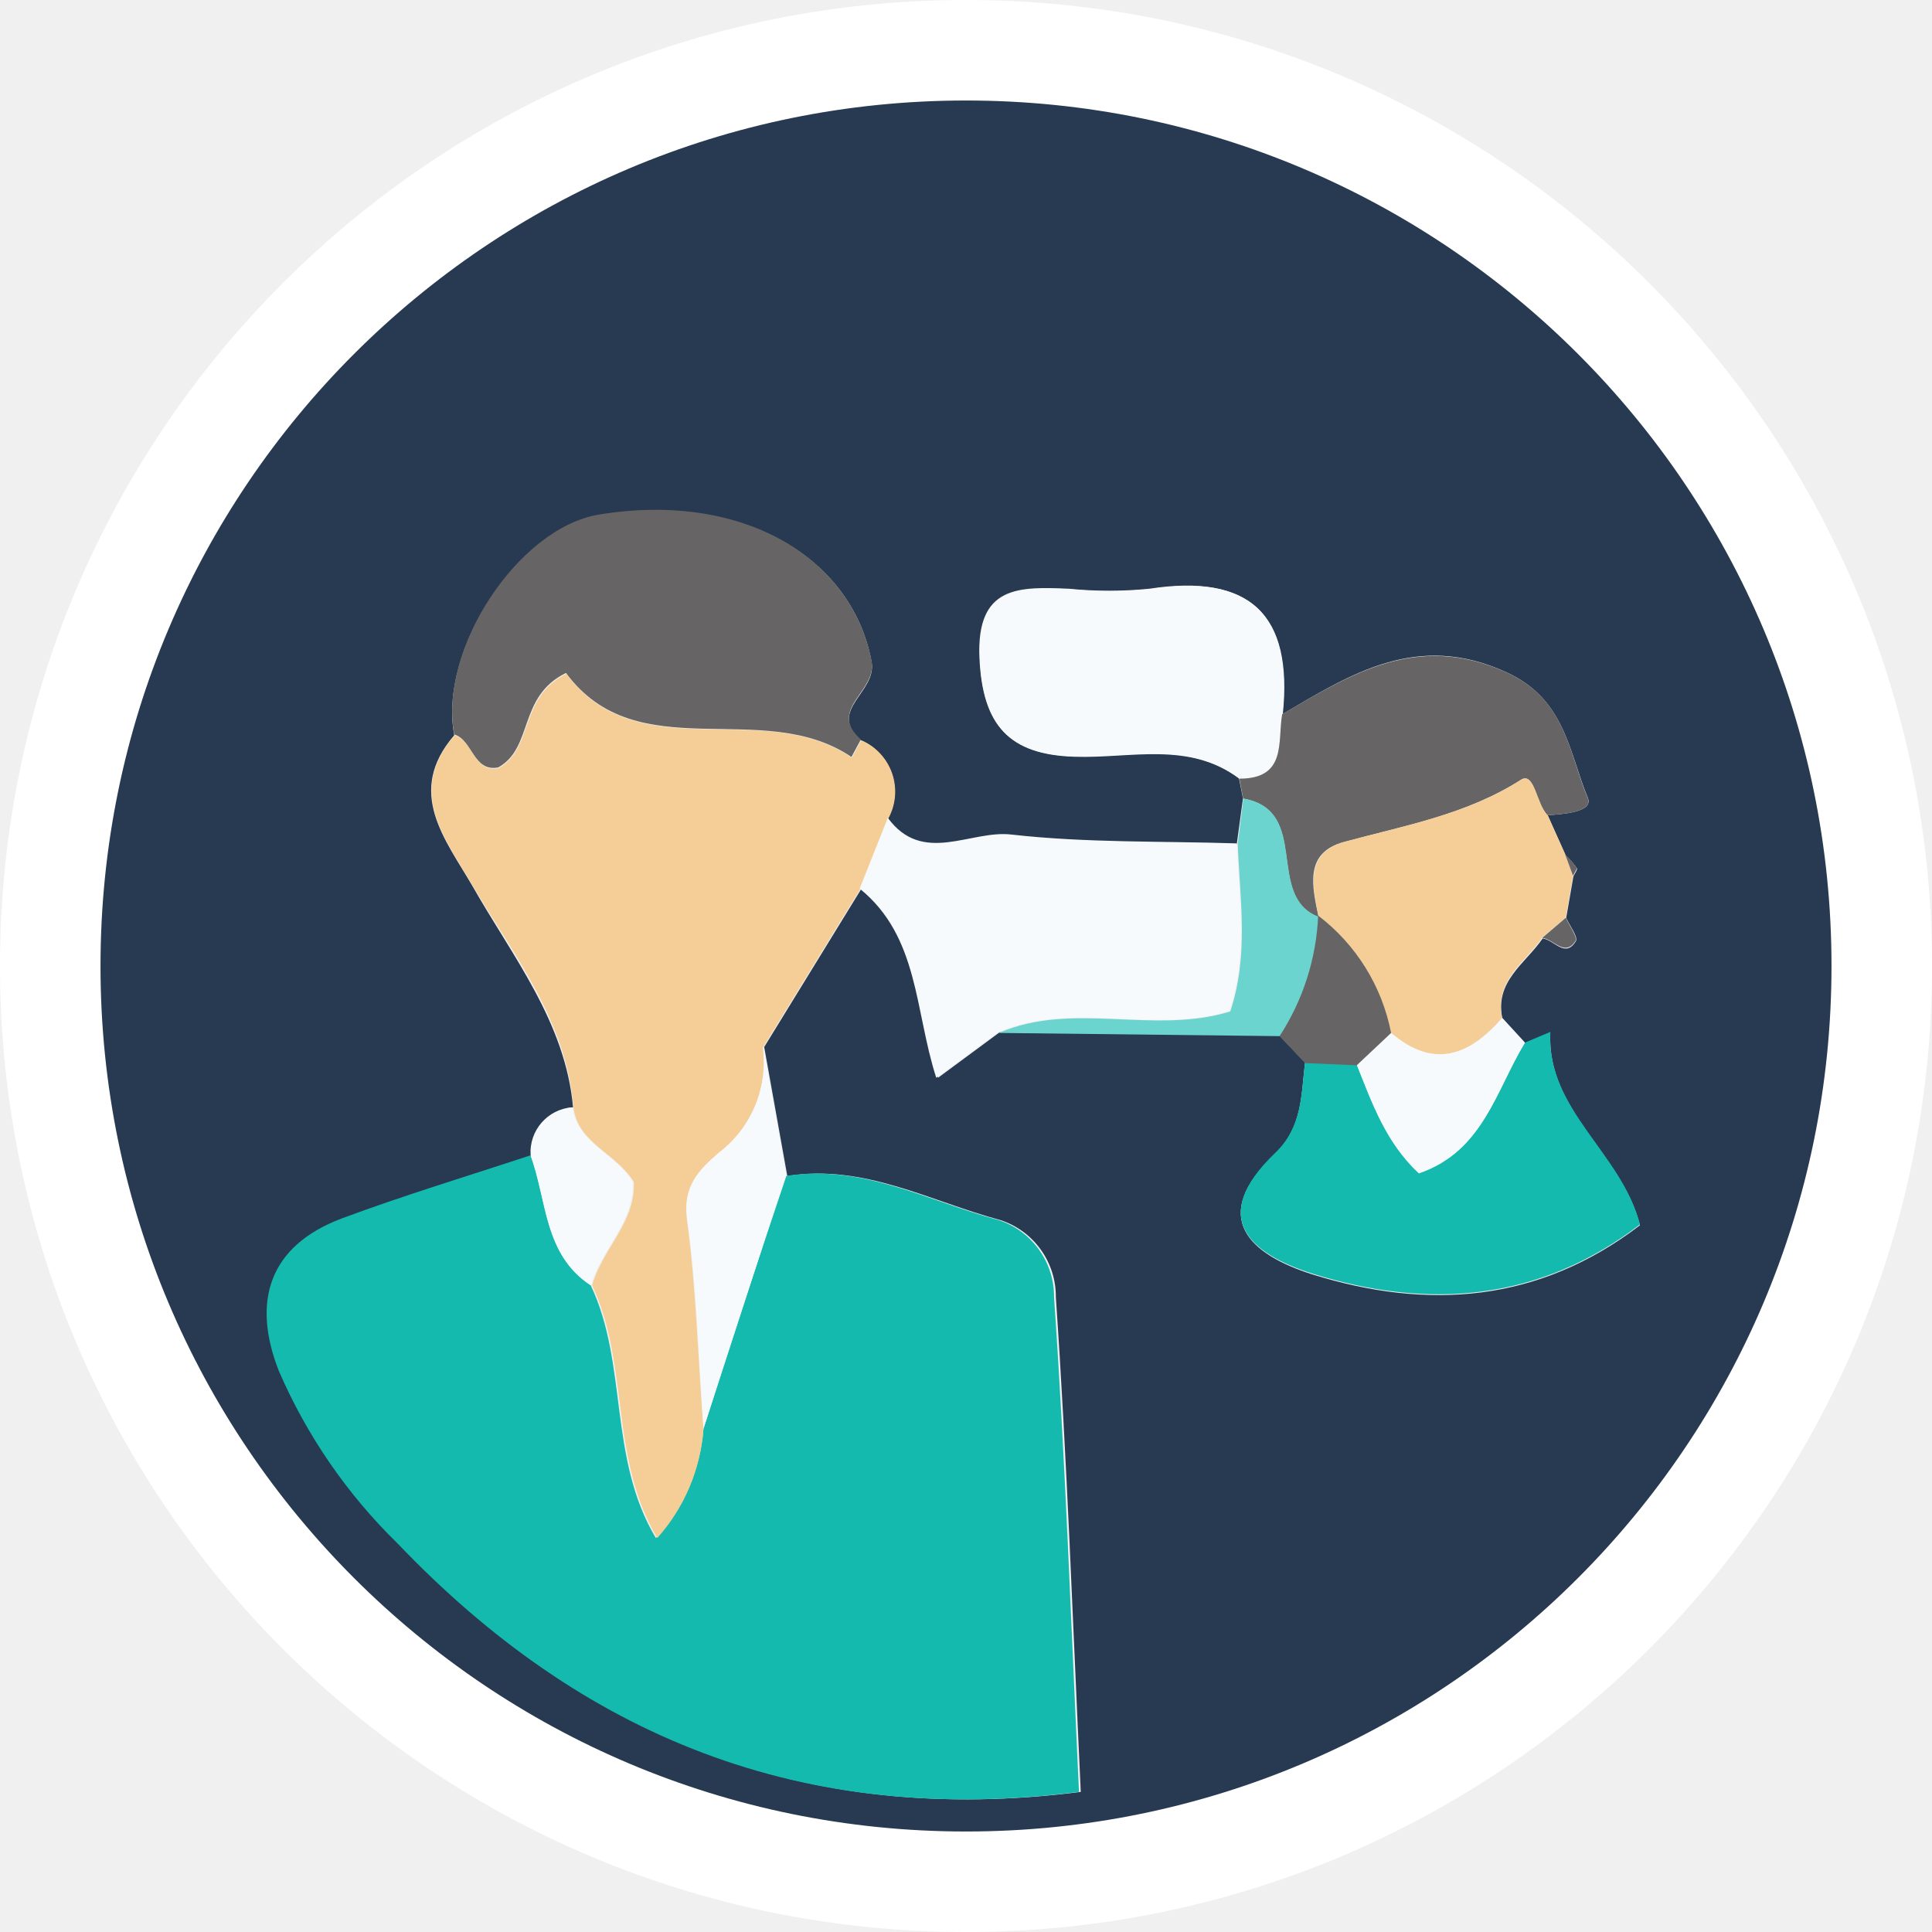
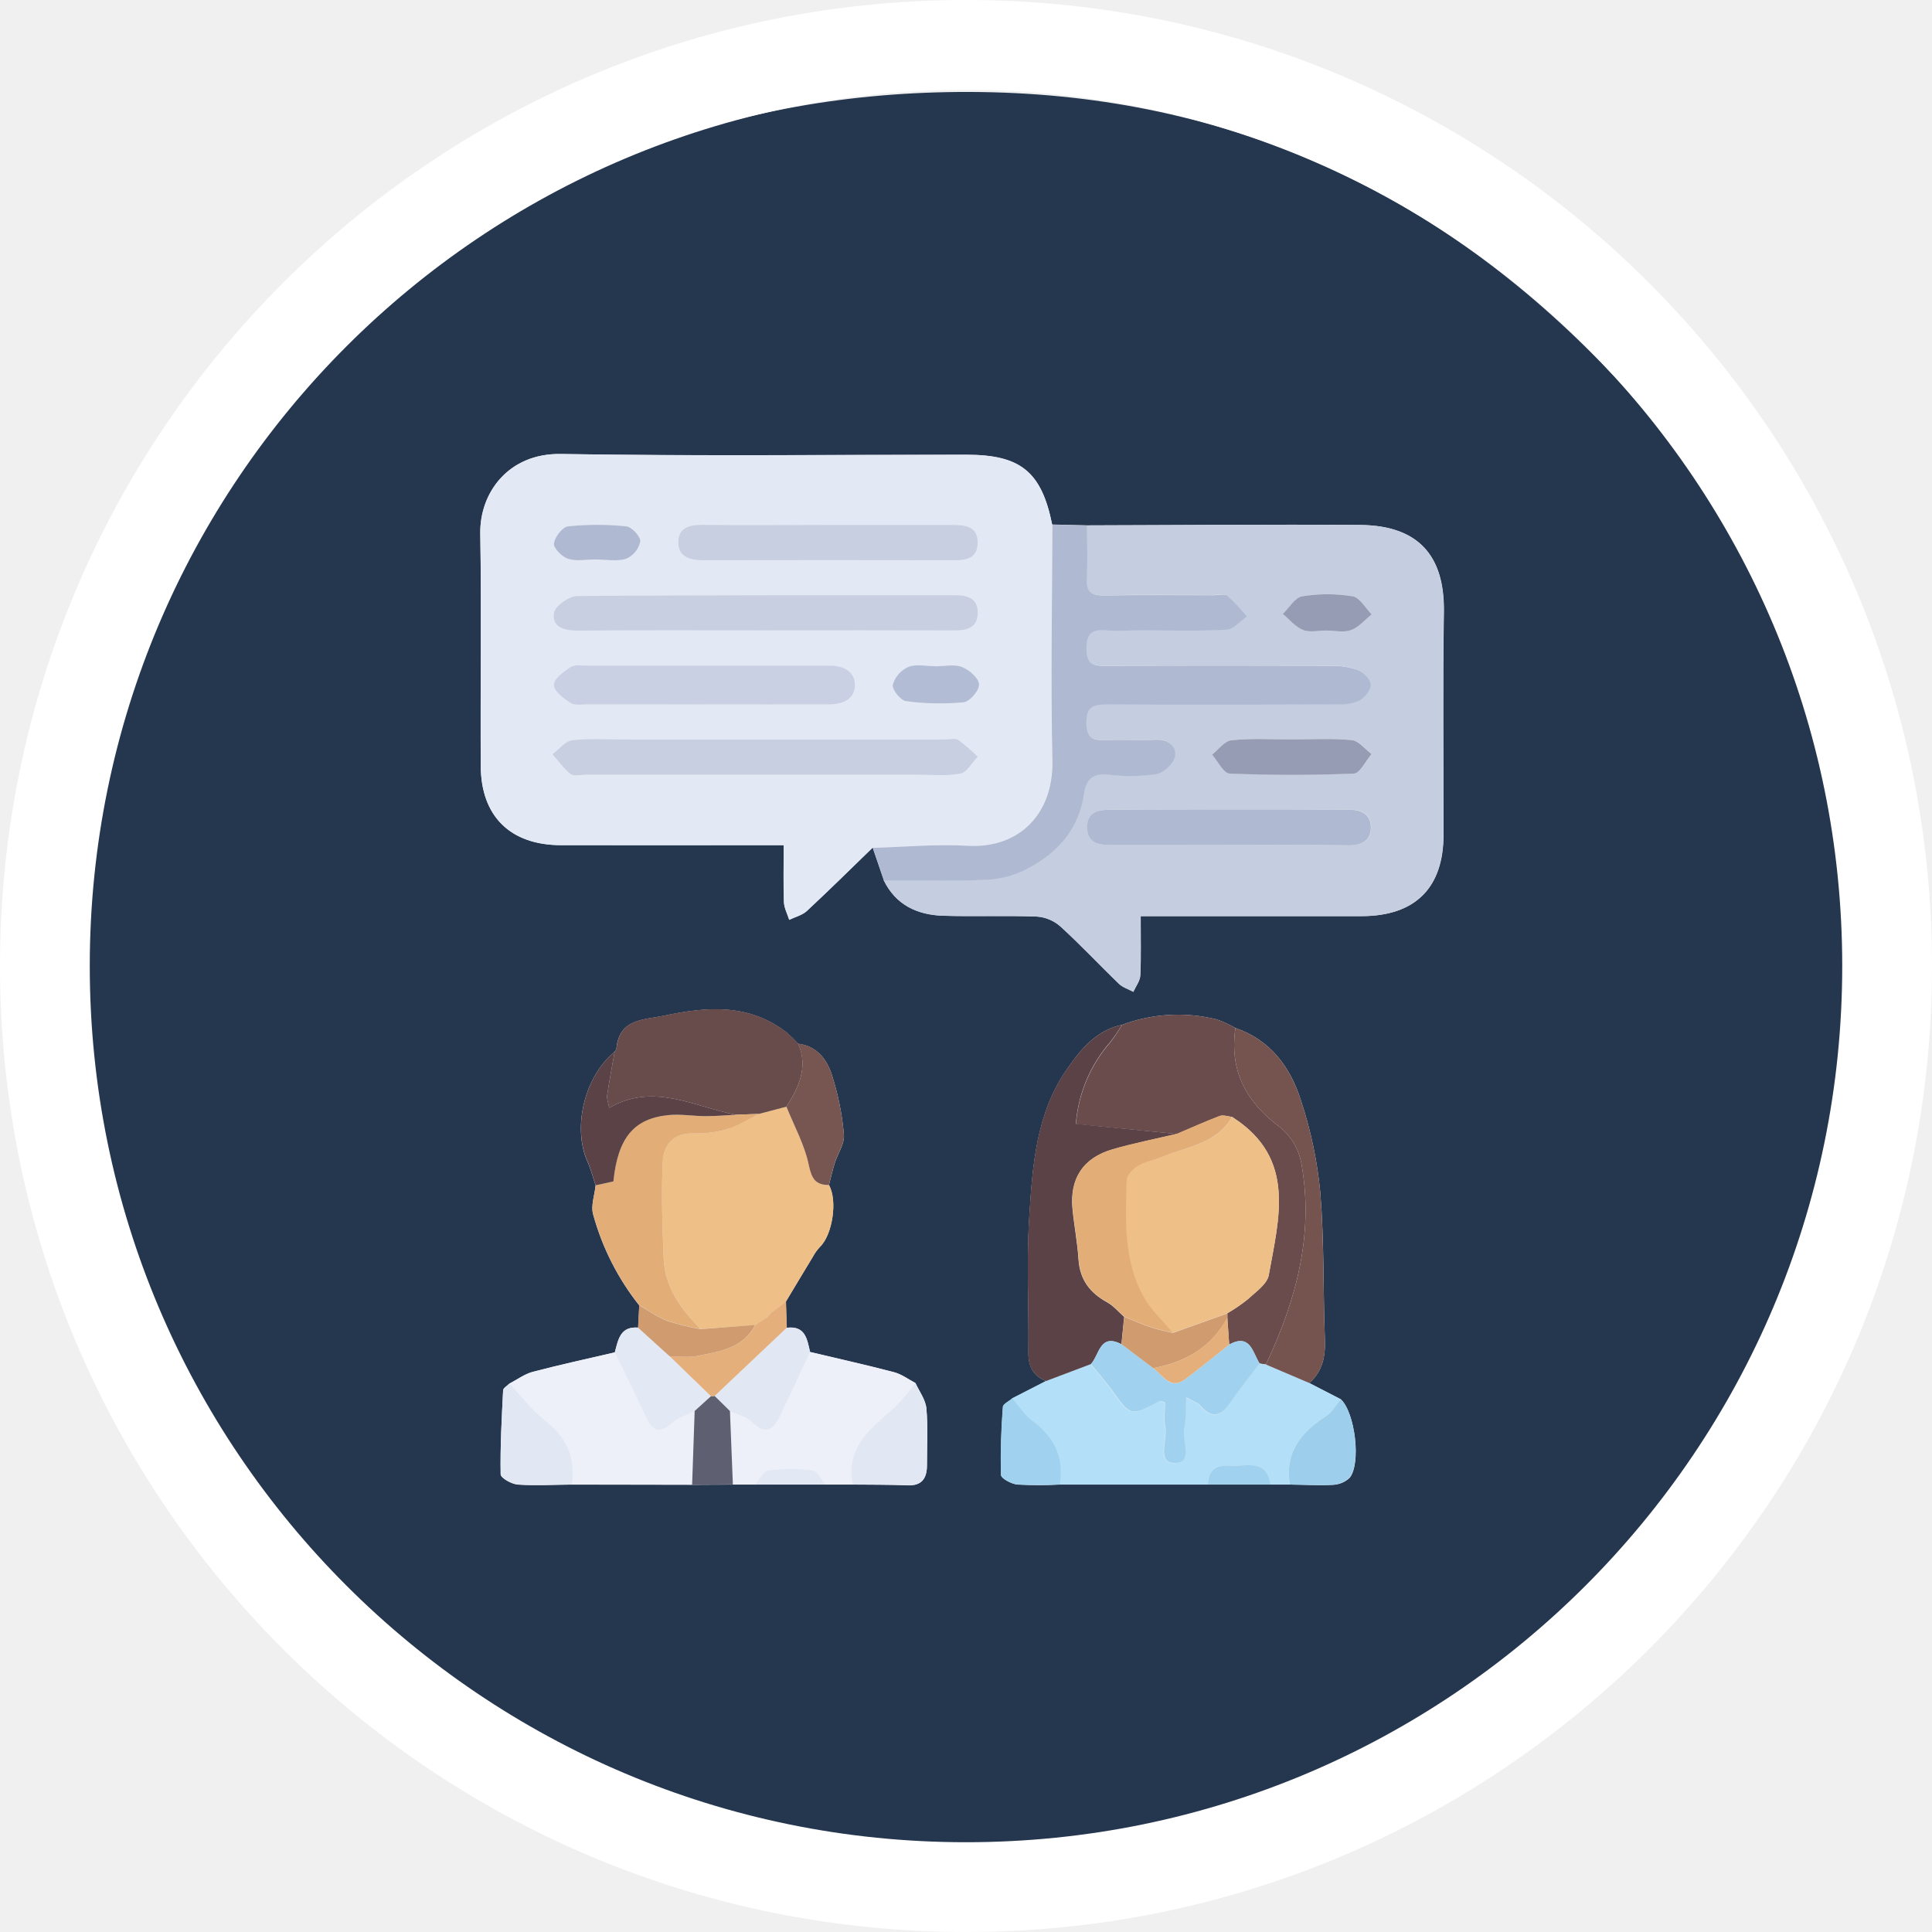
- <svg xmlns="http://www.w3.org/2000/svg" viewBox="0 0 96.12 96.12">
+ <svg xmlns="http://www.w3.org/2000/svg" viewBox="0 0 495 495">
  <defs>
-     <style>.cls-1{fill:#273a52;}.cls-2{fill:#14baae;}.cls-3{fill:#f4ce96;}.cls-4{fill:#666464;}.cls-5{fill:#f7fafc;}.cls-6{fill:#6cd4cf;}.cls-7{fill:none;stroke:#fff;stroke-width:5px;}</style>
+     <style>.cls-1{fill:#25364f;}.cls-2{fill:#e2e8f4;}.cls-3{fill:#c5cde0;}.cls-4{fill:#afb9d2;}.cls-5{fill:#eebf86;}.cls-6{fill:#694c4b;}.cls-7{fill:#b3dff8;}.cls-8{fill:#5a4246;}.cls-9{fill:#684b4b;}.cls-10{fill:#edf0f8;}.cls-11{fill:#e3ad77;}.cls-12{fill:#755450;}.cls-13{fill:#e1e7f3;}.cls-14{fill:#775550;}.cls-15{fill:#9dceeb;}.cls-16{fill:#a0d1ee;}.cls-17{fill:#e4af7a;}.cls-18{fill:#5e6071;}.cls-19{fill:#d09b6f;}.cls-20{fill:#c7cfe1;}.cls-21{fill:#c9d0e3;}.cls-22{fill:#b2bcd4;}.cls-23{fill:#969cb3;}.cls-24{fill:none;stroke:#fff;stroke-width:23px;}</style>
  </defs>
  <g id="Layer_2" data-name="Layer 2">
    <g id="Layer_1-2" data-name="Layer 1">
-       <path class="cls-1" d="M2.61,47.85C1.42,21.24,26.43,2.22,48.18,2.5c25,.33,45.44,20.68,45.44,45.66s-22,45.25-45.55,45.69C25.46,94.27.65,72.27,2.61,47.85Zm61.05,3.67,1.27,1.34c-.2,1.61-.12,3.24-1.5,4.55-3.32,3.16-1.28,5,1.88,6,5.71,1.77,11.22,1.42,16.28-2.45-.91-3.56-4.65-5.68-4.46-9.58l-1.26.53-1.12-1.22c-.41-1.86,1.14-2.75,2-4,.57.07,1.12,1,1.65.14.13-.2-.3-.77-.48-1.16l.36-2.07c.06-.14.22-.34.17-.41a4.93,4.93,0,0,0-.56-.65L77,40.56c.8-.06,2.28-.16,2-.86-.95-2.28-1.12-4.94-4.09-6.27-4.41-2-7.66.08-11.11,2.1.52-5-1.66-7-6.62-6.24a20.25,20.25,0,0,1-4,0c-2.47-.1-4.62-.19-4.45,3.46.15,3.3,1.44,4.79,4.74,4.88,2.75.07,5.66-.79,8.17,1.09l.2,1L61.53,42c-3.74-.12-7.5,0-11.21-.44-2-.24-4.41,1.54-6.15-.83a2.78,2.78,0,0,0-1.34-3.9c-1.71-1.51.83-2.38.53-3.92-1-5.3-6.59-8.42-13.56-7.27-4,.66-8,6.71-7.2,10.94-2.44,2.83-.44,5.18.91,7.51,2,3.52,4.62,6.77,5,11a2.24,2.24,0,0,0-2,2.39c-3.14,1-6.3,2-9.39,3.14-3.68,1.36-4.5,4.16-3.16,7.58a26.92,26.92,0,0,0,5.91,8.59c9.14,9.57,20.14,14.12,33.9,12.36-.4-8.46-.68-16.54-1.24-24.61a4,4,0,0,0-2.76-3.84c-3.49-.93-6.78-2.81-10.6-2.19q-.57-3.21-1.15-6.42l4.84-7.88c3,2.39,2.73,6.08,3.81,9.41l3.06-2.26Z" />
-       <path class="cls-2" d="M39.08,58.51c3.82-.62,7.11,1.26,10.6,2.19a4,4,0,0,1,2.76,3.84c.56,8.07.84,16.15,1.24,24.61-13.76,1.76-24.76-2.79-33.9-12.36a26.92,26.92,0,0,1-5.91-8.59C12.53,64.78,13.35,62,17,60.62c3.09-1.15,6.25-2.1,9.39-3.14.83,2.23.65,4.93,3,6.47,1.86,3.91.86,8.59,3.24,12.57A9.1,9.1,0,0,0,35,71.08Z" />
-       <path class="cls-3" d="M35,71.08a9.1,9.1,0,0,1-2.3,5.44c-2.38-4-1.38-8.66-3.24-12.57.49-1.8,2.18-3.15,2.07-5.15-.88-1.44-2.78-1.91-3-3.71-.34-4.27-2.93-7.52-5-11-1.35-2.33-3.35-4.68-.91-7.51.93.28.94,1.88,2.19,1.64,1.76-1,1-3.53,3.37-4.7,3.56,4.82,9.76,1.13,14.2,4.18l.47-.87a2.78,2.78,0,0,1,1.34,3.9c-.47,1.17-.93,2.35-1.4,3.52l-4.84,7.88a5.7,5.7,0,0,1-2.2,5.25c-1,.86-1.81,1.66-1.57,3.34C34.64,64.11,34.72,67.61,35,71.08Z" />
-       <path class="cls-4" d="M42.83,36.79l-.47.87c-4.44-3-10.64.64-14.2-4.18-2.4,1.17-1.61,3.72-3.37,4.7-1.25.24-1.26-1.36-2.19-1.64-.8-4.23,3.18-10.28,7.2-10.94,7-1.15,12.52,2,13.56,7.27C43.66,34.41,41.12,35.28,42.83,36.79Z" />
-       <path class="cls-5" d="M42.77,44.21c.47-1.17.93-2.35,1.4-3.52,1.74,2.37,4.11.59,6.15.83,3.71.42,7.47.32,11.21.44.1,2.73.57,5.48-.37,8.33-3.8,1.18-7.84-.53-11.52,1.07l-3.06,2.26C45.5,50.29,45.73,46.6,42.77,44.21Z" />
-       <path class="cls-2" d="M75.87,51.87l1.26-.53c-.19,3.9,3.55,6,4.46,9.58C76.53,64.79,71,65.14,65.31,63.37c-3.16-1-5.2-2.8-1.88-6,1.38-1.31,1.3-2.94,1.5-4.55l2.56.11c.77,1.91,1.45,3.87,3.1,5.41C73.79,57.29,74.42,54.24,75.87,51.87Z" />
-       <path class="cls-5" d="M61.66,38.74c-2.51-1.88-5.42-1-8.17-1.09-3.3-.09-4.59-1.58-4.74-4.88-.17-3.65,2-3.56,4.45-3.46a20.25,20.25,0,0,0,4,0c5-.78,7.14,1.26,6.62,6.24C63.55,36.9,64,38.77,61.66,38.74Z" />
-       <path class="cls-4" d="M61.66,38.74c2.38,0,1.89-1.84,2.13-3.21,3.45-2,6.7-4.07,11.11-2.1,3,1.33,3.14,4,4.09,6.27.29.7-1.19.8-2,.86-.56-.54-.65-2.2-1.33-1.76-2.73,1.74-5.79,2.27-8.8,3.09-2,.54-1.57,2.23-1.26,3.73-2.69-1-.36-5.29-3.75-5.89Z" />
-       <path class="cls-3" d="M65.61,45.62c-.31-1.5-.69-3.19,1.26-3.73,3-.82,6.07-1.35,8.8-3.09.68-.44.77,1.22,1.33,1.76l.87,1.95.39,1.06-.36,2.07-1.17,1c-.84,1.24-2.39,2.13-2,4-1.63,1.88-3.41,2.56-5.54.74a9.66,9.66,0,0,0-3.63-5.84Z" />
-       <path class="cls-5" d="M35,71.08c-.24-3.47-.32-7-.8-10.4-.24-1.68.58-2.48,1.57-3.34a5.7,5.7,0,0,0,2.2-5.25q.59,3.21,1.15,6.42Q37,64.8,35,71.08Z" />
-       <path class="cls-6" d="M61.86,39.73c3.39.6,1.06,4.84,3.75,5.89l0-.07a11.89,11.89,0,0,1-1.92,6l-14-.16c3.68-1.6,7.72.11,11.52-1.07.94-2.85.47-5.6.37-8.33Z" />
-       <path class="cls-5" d="M69.21,51.39c2.13,1.82,3.91,1.14,5.54-.74l1.12,1.22c-1.45,2.37-2.08,5.42-5.28,6.51-1.65-1.54-2.33-3.5-3.09-5.41Z" />
-       <path class="cls-5" d="M28.47,55.09c.24,1.8,2.14,2.27,3,3.71.11,2-1.58,3.35-2.07,5.15-2.35-1.54-2.17-4.24-3-6.47A2.24,2.24,0,0,1,28.47,55.09Z" />
-       <path class="cls-4" d="M69.21,51.39,67.5,53l-2.57-.11-1.27-1.34a11.89,11.89,0,0,0,1.92-6A9.66,9.66,0,0,1,69.21,51.39Z" />
-       <path class="cls-4" d="M76.73,46.66l1.17-1c.18.39.61,1,.48,1.16C77.85,47.62,77.3,46.73,76.73,46.66Z" />
-       <path class="cls-4" d="M78.26,43.57l-.39-1.06a4.93,4.93,0,0,1,.56.65C78.48,43.23,78.32,43.43,78.26,43.57Z" />
-       <circle class="cls-7" cx="48.06" cy="48.06" r="45.56" />
+       <path class="cls-1" d="M255.38,473.66c-69.85-.26-123.31-22.44-167.16-65.56-38.68-38.05-61-85.5-65.32-139.47-5.65-69.89,16.79-131.2,66.44-180.87,43.55-43.57,97.6-64.38,159.13-64.2,63.64.18,117.65,24,161.94,69.55,36,37,57,82.05,61.45,132.82,6.24,71.78-16.23,134.76-68.88,185.28C359.71,452.74,307.44,472.93,255.38,473.66ZM163.51,340.15c-4.66-.39-5.13,3.17-6,6.35-7,1.65-14.08,3.18-21.05,5-2.1.55-4,2-5.95,3-.56.58-1.57,1.13-1.6,1.73-.36,7.17-.76,14.35-.63,21.52,0,.94,2.82,2.53,4.41,2.63,4.59.31,9.22,0,13.83,0l30.82.05,10.44-.06h30.72c4.66.05,9.33,0,14,.2,3.78.15,5-1.85,5-5.21,0-4.83.29-9.69-.15-14.48-.2-2.23-1.81-4.34-2.79-6.5-1.83-1-3.56-2.28-5.5-2.79-7.13-1.87-14.34-3.47-21.51-5.18-.75-3.26-1.2-6.81-6-6.2l-.21-6.7c2.3-3.83,4.59-7.68,6.92-11.5a12,12,0,0,1,1.8-2.52c3.23-3.08,4.57-11.91,2.32-15.85.5-1.9.93-3.82,1.51-5.69.77-2.45,2.55-4.93,2.33-7.26a69.39,69.39,0,0,0-3.11-15.38c-1.28-3.89-3.84-7.34-8.61-7.88a34.44,34.44,0,0,0-2.79-2.75c-9.64-7.64-20.56-6.79-31.57-4.44-5.1,1.08-11.5.71-12.2,8.39,0,.3-.32.57-.48.86-7.69,6.29-10.87,19.38-6.94,28.16.87,1.94,1.39,4,2.08,6.07-.26,2.51-1.28,5.25-.62,7.49a65.08,65.08,0,0,0,11.81,23.27Zm180,18.35-8.06-4.15c3.41-3,4.17-6.8,4-11.19-.47-12.57-.15-25.19-1.18-37.71a107.22,107.22,0,0,0-5-23.64c-2.7-8.4-7.77-15.37-16.74-18.42a26.45,26.45,0,0,0-4.86-2.22,41.07,41.07,0,0,0-24.15,1.38c-6.53,1.39-10.54,6.17-14,11.16-8.08,11.47-9,25.05-9.82,38.37-.72,11.4-.06,22.9-.21,34.35-.05,3.62,1.16,6.08,4.54,7.41l-8.63,4.42c-.84.74-2.38,1.43-2.43,2.22a168.9,168.9,0,0,0-.49,17.42c0,.91,2.68,2.34,4.21,2.47a101.1,101.1,0,0,0,10.87,0h59c3.63,0,7.28.28,10.9.07a6.68,6.68,0,0,0,4.3-1.75C348.8,375.12,347.22,361.92,343.52,358.5Zm-65-223.89-8.94-.23c-2.73-13.53-8.08-17.88-21.95-17.88-34.65,0-69.29.38-103.92-.19-13.4-.23-20.81,9.9-20.65,20.36.32,19.81,0,39.64.12,59.46,0,13,7.55,20.37,20.56,20.4,17.15.05,34.31,0,51.46,0h5.6c0,5.31-.12,10,.06,14.61.06,1.52.88,3,1.35,4.52,1.52-.74,3.33-1.17,4.52-2.27,5.71-5.31,11.26-10.8,16.86-16.23l2.85,8.33c3.09,6.38,8.62,8.92,15.26,9.13,8,.25,16-.09,24,.21a10.18,10.18,0,0,1,6,2.51c5.16,4.72,9.93,9.85,15,14.7,1,.95,2.46,1.4,3.7,2.08.63-1.41,1.72-2.8,1.79-4.24.22-4.91.09-9.83.09-15.16h6.15c16.81,0,33.62,0,50.44,0,13.74,0,21-7.22,21-20.9,0-19-.21-38,.09-56.94.21-12.83-5-22.25-21.47-22.38C325.13,134.32,301.82,134.56,278.52,134.61Z" />
+       <path class="cls-2" d="M223.59,217.18c-5.6,5.43-11.15,10.92-16.86,16.23-1.19,1.1-3,1.53-4.52,2.27-.47-1.51-1.29-3-1.35-4.52-.18-4.64-.06-9.3-.06-14.61h-5.6c-17.15,0-34.31,0-51.46,0-13,0-20.51-7.44-20.56-20.4-.08-19.82.2-39.65-.12-59.46-.16-10.46,7.25-20.59,20.65-20.36,34.63.57,69.27.19,103.92.19,13.87,0,19.22,4.35,21.95,17.88,0,20.14-.44,40.29,0,60.43.31,13.9-8.75,22.59-21.73,21.84C239.82,216.18,231.69,217,223.59,217.18ZM196,161.51q24.24,0,48.48,0c3.13,0,5.85-.52,6-4.32s-2.29-4.72-5.58-4.71c-32.32,0-64.63-.07-97,.2-2.1,0-5.71,2.58-6,4.35-.54,3.63,2.6,4.55,6.08,4.52C164,161.44,180,161.51,196,161.51Zm.12,37h39c3.67,0,7.42.41,11-.29,1.7-.33,3-2.81,4.45-4.31a42.14,42.14,0,0,0-5-4.31c-.83-.53-2.28-.1-3.44-.1H160.62c-4.67,0-9.37-.33-14,.18-1.8.2-3.38,2.32-5.07,3.57,1.53,1.73,2.86,3.71,4.66,5.09.85.65,2.58.17,3.91.17Zm-15.62-18c10.64,0,21.29,0,31.94,0,3.51,0,6.72-1.34,6.58-5.19-.12-3.48-3.22-4.7-6.55-4.75-.66,0-1.33,0-2,0q-30,0-59.9,0c-1.49,0-3.29-.32-4.39.38-1.78,1.15-4.29,3-4.29,4.57s2.48,3.44,4.26,4.6c1.09.7,2.9.38,4.39.39Q165.52,180.5,180.5,180.48Zm31.47-46c-10.64,0-21.28.1-31.91-.06-3.48-.05-6.34.77-6.31,4.52s3.13,4.56,6.45,4.55q32.16,0,64.32,0c3.14,0,5.84-.56,5.93-4.34.1-4.1-2.72-4.72-6.07-4.7C233.57,134.54,222.77,134.5,212,134.5Zm27.6,36.22v0c-2.31,0-4.86-.61-6.86.18a7.18,7.18,0,0,0-4,4.58c-.21,1.24,2,4,3.38,4.19a63.62,63.62,0,0,0,14.72.3c1.58-.17,4.07-3.09,4-4.62s-2.54-3.72-4.4-4.43C244.42,170.12,241.89,170.72,239.57,170.72Zm-87.09-27.37c2.66,0,5.49.55,7.92-.2a6.29,6.29,0,0,0,3.65-4.42c.13-1.22-2.18-3.75-3.58-3.89a71.64,71.64,0,0,0-14.93,0c-1.44.16-3.44,2.76-3.61,4.4-.13,1.22,2.06,3.4,3.62,3.91C147.66,143.85,150.15,143.34,152.48,143.35Z" />
+       <path class="cls-3" d="M278.52,134.61c23.3-.05,46.61-.29,69.91-.1,16.48.13,21.68,9.55,21.47,22.38-.3,19,0,38-.09,56.94,0,13.68-7.26,20.87-21,20.9-16.82,0-33.63,0-50.44,0h-6.15c0,5.33.13,10.25-.09,15.16-.07,1.44-1.16,2.83-1.79,4.24-1.24-.68-2.72-1.13-3.7-2.08-5-4.85-9.8-10-15-14.7a10.18,10.18,0,0,0-6-2.51c-8-.3-16,0-24-.21-6.64-.21-12.17-2.75-15.26-9.13,8.49,0,17,.2,25.47-.11a25.67,25.67,0,0,0,10-2.25c8.27-4,14.35-10.08,15.75-19.73.51-3.57,2.06-5.47,6.18-5a45,45,0,0,0,12.44-.14c1.88-.33,4.47-2.78,4.75-4.59.4-2.55-1.75-4.34-4.9-4.22-4.16.17-8.33-.06-12.49.07-3.12.1-5.28,0-5.34-4.3s1.84-4.81,5.39-4.79c19.64.12,39.29.08,58.94,0a12.1,12.1,0,0,0,5.74-1.08c1.35-.75,2.87-2.74,2.79-4.09s-1.86-3.08-3.3-3.66a18.89,18.89,0,0,0-6.8-1.05q-29-.12-57.94,0c-3.25,0-4.77-.62-4.79-4.36s1.17-5.09,4.89-4.75c3,.27,6,0,9,0,7.33,0,14.67.23,22-.17,1.8-.09,3.48-2.21,5.22-3.4a51.24,51.24,0,0,0-5-5.31c-.7-.57-2.25-.12-3.42-.12-9.32,0-18.65-.12-28,.06-3.39.06-4.84-.86-4.62-4.47C278.71,143.62,278.51,139.11,278.52,134.61Zm36,81.89c10.31,0,20.62-.11,30.93.06,3.43.05,5.81-1.14,5.84-4.52s-2.29-4.62-5.75-4.6c-20.29.12-40.59.08-60.88,0-3.37,0-6.18.64-6.06,4.72.12,3.79,2.84,4.34,6,4.32C294.52,216.46,304.5,216.5,314.49,216.5Zm16.44-27.05c-5.15,0-10.33-.32-15.43.18-1.75.17-3.3,2.39-4.94,3.68,1.49,1.69,2.93,4.79,4.48,4.86,10.61.43,21.25.44,31.86,0,1.57-.07,3-3.24,4.51-5-1.68-1.25-3.28-3.41-5.06-3.58C341.25,189.13,336.07,189.45,330.93,189.45Zm8.84-27.9c2.16,0,4.5.53,6.41-.15s3.51-2.6,5.23-4c-1.62-1.62-3.06-4.33-4.9-4.64a40.27,40.27,0,0,0-12.87,0c-1.85.3-3.32,2.94-5,4.52,1.71,1.42,3.22,3.32,5.19,4.11C335.57,162.1,337.78,161.55,339.77,161.55Z" />
+       <path class="cls-4" d="M278.52,134.61c0,4.5.19,9-.08,13.49-.22,3.61,1.23,4.53,4.62,4.47,9.32-.18,18.65-.07,28-.06,1.17,0,2.72-.45,3.42.12a51.24,51.24,0,0,1,5,5.31c-1.74,1.19-3.42,3.31-5.22,3.4-7.3.4-14.64.17-22,.17-3,0-6,.22-9,0-3.72-.34-4.9,1-4.89,4.75s1.54,4.38,4.79,4.36q29-.16,57.94,0a18.89,18.89,0,0,1,6.8,1.05c1.44.58,3.22,2.34,3.3,3.66s-1.44,3.34-2.79,4.09a12.1,12.1,0,0,1-5.74,1.08c-19.65.07-39.3.11-58.94,0-3.55,0-5.44.43-5.39,4.79s2.22,4.4,5.34,4.3c4.16-.13,8.33.1,12.49-.07,3.15-.12,5.3,1.67,4.9,4.22-.28,1.81-2.87,4.26-4.75,4.59a45,45,0,0,1-12.44.14c-4.12-.45-5.67,1.45-6.18,5-1.4,9.65-7.48,15.73-15.75,19.73a25.67,25.67,0,0,1-10,2.25c-8.48.31-17,.11-25.47.11l-2.85-8.33c8.1-.22,16.23-1,24.28-.53,13,.75,22-7.94,21.73-21.84-.46-20.14-.06-40.29,0-60.43Z" />
+       <path class="cls-5" d="M212.4,303.61c2.25,3.94.91,12.77-2.32,15.85a12,12,0,0,0-1.8,2.52c-2.33,3.82-4.62,7.67-6.92,11.5l-3.86,2.93-1,1.09v0l-3,2v0l-14,1c-5-5.06-9.17-10.64-9.46-18.06-.33-8.3-.64-16.63-.22-24.91.22-4.2,2.69-7.35,7.91-7.15a27.18,27.18,0,0,0,8.82-1.17c2.78-.85,5.3-2.52,7.94-3.83l7-1.84c2,5,4.7,9.84,5.79,15C208,302.06,209,303.61,212.4,303.61Z" />
+       <path class="cls-6" d="M287.52,262.55a41.07,41.07,0,0,1,24.15-1.38,26.45,26.45,0,0,1,4.86,2.22c-1.6,11,2.77,19.05,11.58,25.54a15.49,15.49,0,0,1,5.29,9c3.34,18.25-1.31,35.27-9.07,51.66l-1.6-.24c-1.84-2.85-2.36-7.81-7.8-4.87q-.26-3.48-.48-6.95l0-1.05a41.82,41.82,0,0,0,5.29-3.62c2-1.87,4.93-3.86,5.34-6.18,2.6-14.57,7-29.8-9-40.25-.14-.09-.28-.18-.41-.28-1-.09-2.23-.55-3.12-.21-3.72,1.41-7.35,3.05-11,4.6L275.67,288a36.07,36.07,0,0,1,8.85-21A44.68,44.68,0,0,0,287.52,262.55Z" />
+       <path class="cls-7" d="M322.73,349.36l1.6.24,11.13,4.75,8.06,4.15c-1.21,1.45-2.16,3.31-3.68,4.28-6.46,4.15-10.72,9.32-9.36,17.57h-5c-1.12-6.91-6.54-4.46-10.6-4.81-3.34-.28-5.4,1.19-5.44,4.81h-38c1.23-7.06-1.54-12.26-7.16-16.43-2-1.46-3.35-3.73-5-5.64l8.63-4.42,11.52-4.35c1.75,2.15,3.6,4.23,5.22,6.48,5,7,5,7,12.46,3,.2-.1.59.17,1.31.39,0,2-.33,4.2.08,6.25.65,3.26-2.35,9.17,2.32,9.25,5,.08,1.81-5.84,2.53-9,.52-2.28.32-4.72.49-7.85,1.78,1,2.95,1.36,3.61,2.14,3.13,3.69,5.44,2.48,7.79-.9S320.25,352.63,322.73,349.36Z" />
+       <path class="cls-8" d="M279.51,349.49,268,353.84c-3.38-1.33-4.59-3.79-4.54-7.41.15-11.45-.51-22.95.21-34.35.83-13.32,1.74-26.9,9.82-38.37,3.5-5,7.51-9.77,14-11.16a44.68,44.68,0,0,1-3,4.39,36.07,36.07,0,0,0-8.85,21l25.84,2.59c-5.47,1.3-11,2.38-16.39,3.94-7.63,2.2-11.08,7.52-10.3,15.39.43,4.28,1.26,8.53,1.53,12.82.34,5.19,2.91,8.56,7.35,11,1.64.9,2.92,2.47,4.35,3.73q-.35,3.51-.7,7C281.76,341.51,281.69,347.13,279.51,349.49Z" />
+       <path class="cls-9" d="M201.49,283.55l-7,1.84-5.93.22c-10.71-2-21.07-8.37-32.48-1.76-.29-1.62-.65-2.44-.53-3.19.57-3.75,1.27-7.47,1.93-11.2.16-.29.45-.56.48-.86.7-7.68,7.1-7.31,12.2-8.39,11-2.35,21.93-3.2,31.57,4.44a34.44,34.44,0,0,1,2.79,2.75C207.13,273.46,204.65,278.57,201.49,283.55Z" />
+       <path class="cls-10" d="M130.5,354.49c2-1,3.85-2.42,5.95-3,7-1.84,14-3.37,21.05-5,2.66,5.45,5.41,10.87,7.93,16.38,1.58,3.46,3.22,4.76,6.6,1.75,1.63-1.44,3.95-2.1,5.95-3.12q-.33,9.44-.65,18.88l-30.82-.05c1-6.84-1.34-12.12-6.91-16.42C136.18,361.28,133.51,357.67,130.5,354.49Z" />
+       <path class="cls-10" d="M207.55,346.38c7.17,1.71,14.38,3.31,21.51,5.18,1.94.51,3.67,1.84,5.5,2.79a58.9,58.9,0,0,1-5.32,6.22c-6,5.34-12.69,10.16-10.75,19.77h-7c-1.13-1.25-2.13-3.41-3.4-3.58a43.89,43.89,0,0,0-11.22,0c-1.27.17-2.27,2.33-3.4,3.59h-5.72L187,361.52c1.88.89,4.2,1.36,5.58,2.75,3.31,3.34,5.39,2.31,7.14-1.32C202.38,357.45,205,351.91,207.55,346.38Z" />
+       <path class="cls-11" d="M188.56,285.61l5.93-.22c-2.64,1.31-5.16,3-7.94,3.83a27.18,27.18,0,0,1-8.82,1.17c-5.22-.2-7.69,2.95-7.91,7.15-.42,8.28-.11,16.61.22,24.91.29,7.42,4.46,13,9.46,18.06a65.89,65.89,0,0,1-8.47-2.09c-2.54-1-4.83-2.62-7.22-4A65.08,65.08,0,0,1,152,311.18c-.66-2.24.36-5,.62-7.49l4.54-1c1.15-11.21,5.25-16.18,14.22-17,3.09-.29,6.26.28,9.4.28C183.37,286,186,285.74,188.56,285.61Z" />
+       <path class="cls-12" d="M335.46,354.35l-11.13-4.75c7.76-16.39,12.41-33.41,9.07-51.66a15.49,15.49,0,0,0-5.29-9c-8.81-6.49-13.18-14.55-11.58-25.54,9,3.05,14,10,16.74,18.42a107.22,107.22,0,0,1,5,23.64c1,12.52.71,25.14,1.18,37.71C339.63,347.55,338.87,351.36,335.46,354.35Z" />
+       <path class="cls-8" d="M188.56,285.61c-2.59.13-5.19.37-7.78.36-3.14,0-6.31-.57-9.4-.28-9,.86-13.07,5.83-14.22,17l-4.54,1c-.69-2-1.21-4.13-2.08-6.07-3.93-8.78-.75-21.87,6.94-28.16-.66,3.73-1.36,7.45-1.93,11.2-.12.75.24,1.57.53,3.19C167.49,277.24,177.85,283.61,188.56,285.61Z" />
+       <path class="cls-13" d="M130.5,354.49c3,3.18,5.68,6.79,9.1,9.43,5.57,4.3,7.86,9.58,6.91,16.42-4.61.05-9.24.34-13.83,0-1.59-.1-4.4-1.69-4.41-2.63-.13-7.17.27-14.35.63-21.52C128.93,355.62,129.94,355.07,130.5,354.49Z" />
+       <path class="cls-13" d="M218.49,380.34c-1.94-9.61,4.78-14.43,10.75-19.77a58.9,58.9,0,0,0,5.32-6.22c1,2.16,2.59,4.27,2.79,6.5.44,4.79.14,9.65.15,14.48,0,3.36-1.25,5.36-5,5.21C227.82,380.35,223.15,380.39,218.49,380.34Z" />
+       <path class="cls-13" d="M207.55,346.38c-2.6,5.53-5.17,11.07-7.81,16.57-1.75,3.63-3.83,4.66-7.14,1.32-1.38-1.39-3.7-1.86-5.58-2.75l-3.93-3.86,18.48-17.48C206.35,339.57,206.8,343.12,207.55,346.38Z" />
+       <path class="cls-2" d="M178,361.51c-2,1-4.32,1.68-5.95,3.12-3.38,3-5,1.71-6.6-1.75-2.52-5.51-5.27-10.93-7.93-16.38.88-3.18,1.35-6.74,6-6.35l8.08,7.33,10.57,10.24Z" />
+       <path class="cls-14" d="M201.49,283.55c3.16-5,5.64-10.09,3-16.15,4.77.54,7.33,4,8.61,7.88a69.39,69.39,0,0,1,3.11,15.38c.22,2.33-1.56,4.81-2.33,7.26-.58,1.87-1,3.79-1.51,5.69-3.39,0-4.38-1.55-5.12-5C206.19,293.39,203.5,288.54,201.49,283.55Z" />
+       <path class="cls-15" d="M330.48,380.35c-1.36-8.25,2.9-13.42,9.36-17.57,1.52-1,2.47-2.83,3.68-4.28,3.7,3.42,5.28,16.62,2.16,20.17a6.68,6.68,0,0,1-4.3,1.75C337.76,380.63,334.11,380.4,330.48,380.35Z" />
+       <path class="cls-16" d="M259.36,358.26c1.65,1.91,3,4.18,5,5.64,5.62,4.17,8.39,9.37,7.16,16.43a101.1,101.1,0,0,1-10.87,0c-1.53-.13-4.18-1.56-4.21-2.47a168.9,168.9,0,0,1,.49-17.42C257,359.69,258.52,359,259.36,358.26Z" />
+       <path class="cls-17" d="M182.16,357.72l-10.57-10.24c2.33,0,4.73.39,7-.06,5.72-1.16,11.79-1.88,14.94-7.95v0l3-2v0l1-1.09,3.86-2.93.21,6.7-18.48,17.48A1.35,1.35,0,0,1,182.16,357.72Z" />
+       <path class="cls-18" d="M182.16,357.72a1.35,1.35,0,0,0,.93-.06l3.93,3.86.75,18.81-10.44.06q.31-9.43.65-18.88Z" />
+       <path class="cls-19" d="M193.49,339.47c-3.15,6.07-9.22,6.79-14.94,7.95-2.23.45-4.63.06-7,.06l-8.08-7.33.3-5.7c2.39,1.35,4.68,3,7.22,4a65.89,65.89,0,0,0,8.47,2.09Z" />
+       <path class="cls-16" d="M309.48,380.34c0-3.62,2.1-5.09,5.44-4.81,4.06.35,9.48-2.1,10.6,4.81Z" />
+       <path class="cls-2" d="M193.49,380.34c1.13-1.26,2.13-3.42,3.4-3.59a43.89,43.89,0,0,1,11.22,0c1.27.17,2.27,2.33,3.4,3.58Z" />
+       <path class="cls-20" d="M196,161.51c-16,0-32-.07-48,.06-3.48,0-6.62-.89-6.08-4.52.26-1.77,3.87-4.33,6-4.35,32.32-.27,64.63-.18,97-.2,3.29,0,5.71,1,5.58,4.71s-2.84,4.33-6,4.32Q220.24,161.47,196,161.51Z" />
+       <path class="cls-20" d="M196.12,198.49h-46c-1.33,0-3.06.48-3.91-.17-1.8-1.38-3.13-3.36-4.66-5.09,1.69-1.25,3.27-3.37,5.07-3.57,4.61-.51,9.31-.18,14-.18h81.46c1.16,0,2.61-.43,3.44.1a42.14,42.14,0,0,1,5,4.31c-1.47,1.5-2.75,4-4.45,4.31-3.53.7-7.28.28-11,.29Z" />
+       <path class="cls-21" d="M180.5,180.48q-15,0-29.95,0c-1.49,0-3.3.31-4.39-.39-1.78-1.16-4.27-3-4.26-4.6s2.51-3.42,4.29-4.57c1.1-.7,2.9-.38,4.39-.38q30,0,59.9,0c.66,0,1.33,0,2,0,3.33,0,6.43,1.27,6.55,4.75.14,3.85-3.07,5.18-6.58,5.19C201.79,180.51,191.14,180.48,180.5,180.48Z" />
+       <path class="cls-20" d="M212,134.5c10.8,0,21.6,0,32.41,0,3.35,0,6.17.6,6.07,4.7-.09,3.78-2.79,4.35-5.93,4.34q-32.16-.06-64.32,0c-3.32,0-6.42-.76-6.45-4.55s2.83-4.57,6.31-4.52C190.69,134.6,201.33,134.5,212,134.5Z" />
+       <path class="cls-22" d="M239.57,170.72c2.32,0,4.85-.6,6.87.17,1.86.71,4.3,2.82,4.4,4.43s-2.4,4.45-4,4.62a63.62,63.62,0,0,1-14.72-.3c-1.38-.17-3.59-2.95-3.38-4.19a7.18,7.18,0,0,1,4-4.58c2-.79,4.55-.18,6.86-.18Z" />
+       <path class="cls-4" d="M152.48,143.34c-2.33,0-4.82.51-6.93-.17-1.56-.51-3.75-2.69-3.62-3.91.17-1.64,2.17-4.24,3.61-4.4a71.64,71.64,0,0,1,14.93,0c1.4.14,3.71,2.67,3.58,3.89a6.29,6.29,0,0,1-3.65,4.42C158,143.9,155.14,143.35,152.48,143.34Z" />
+       <path class="cls-4" d="M314.49,216.5c-10,0-20,0-29.95,0-3.13,0-5.85-.53-6-4.32-.12-4.08,2.69-4.73,6.06-4.72,20.29,0,40.59.08,60.88,0,3.46,0,5.77,1.25,5.75,4.6s-2.41,4.57-5.84,4.52C335.11,216.39,324.8,216.5,314.49,216.5Z" />
+       <path class="cls-23" d="M330.93,189.45c5.14,0,10.32-.32,15.42.17,1.78.17,3.38,2.33,5.06,3.58-1.5,1.73-2.94,4.9-4.51,5-10.61.44-21.25.43-31.86,0-1.55-.07-3-3.17-4.48-4.86,1.64-1.29,3.19-3.51,4.94-3.68C320.6,189.13,325.78,189.45,330.93,189.45Z" />
+       <path class="cls-23" d="M339.77,161.55c-2,0-4.2.55-5.91-.15-2-.79-3.48-2.69-5.19-4.11,1.65-1.58,3.12-4.22,5-4.52a40.27,40.27,0,0,1,12.87,0c1.84.31,3.28,3,4.9,4.64-1.72,1.37-3.26,3.27-5.23,4S341.93,161.55,339.77,161.55Z" />
+       <path class="cls-19" d="M196.49,337.47l-3,2Z" />
+       <path class="cls-19" d="M197.5,336.41l-1,1.09Z" />
+       <path class="cls-5" d="M315.65,286.16c.13.1.27.19.41.28,16.09,10.45,11.64,25.68,9,40.25-.41,2.32-3.33,4.31-5.34,6.18a41.82,41.82,0,0,1-5.29,3.62l-14,5c-2.52-3-5.58-5.79-7.46-9.19-5.17-9.37-4.71-19.78-4.36-30,0-1.24,1.64-2.81,2.9-3.56,1.82-1.07,4-1.43,6-2.26C304,293.77,311.68,293.19,315.65,286.16Z" />
+       <path class="cls-11" d="M315.65,286.16c-4,7-11.63,7.61-18.06,10.31-2,.83-4.19,1.19-6,2.26-1.26.75-2.86,2.32-2.9,3.56-.35,10.26-.81,20.67,4.36,30,1.88,3.4,4.94,6.15,7.46,9.19-1.9-.47-3.83-.83-5.68-1.45-2.29-.78-4.51-1.77-6.76-2.67-1.44-1.26-2.72-2.83-4.36-3.73-4.44-2.41-7-5.78-7.35-11-.27-4.29-1.1-8.54-1.53-12.82-.78-7.87,2.67-13.19,10.3-15.39,5.39-1.56,10.92-2.64,16.39-3.94,3.67-1.55,7.3-3.19,11-4.6C313.42,285.61,314.6,286.07,315.65,286.16Z" />
+       <path class="cls-16" d="M279.51,349.49c2.18-2.36,2.25-8,7.84-5.09l8.11,6.13c2.45,1.77,4.24,5.78,8.2,2.84s7.52-5.91,11.27-8.88c5.44-2.94,6,2,7.8,4.87-2.48,3.27-5.07,6.48-7.41,9.86s-4.66,4.59-7.79.9c-.66-.78-1.83-1.11-3.61-2.14-.17,3.13,0,5.57-.49,7.85-.72,3.19,2.48,9.11-2.53,9-4.67-.08-1.67-6-2.32-9.25-.41-2.05-.08-4.24-.08-6.25-.72-.22-1.11-.49-1.31-.39-7.5,4-7.46,4-12.46-3C283.11,353.72,281.26,351.64,279.51,349.49Z" />
+       <path class="cls-19" d="M295.46,350.53l-8.11-6.13q.36-3.5.7-7c2.26.9,4.48,1.89,6.77,2.67,1.85.62,3.78,1,5.68,1.45l14-5c0,.35,0,.7,0,1.05C310.4,345.2,303.7,349,295.46,350.53Z" />
+       <path class="cls-17" d="M295.46,350.53c8.24-1.53,14.94-5.33,19-13q.23,3.46.48,6.95c-3.75,3-7.43,6-11.27,8.88S297.91,352.3,295.46,350.53Z" />
+       <circle class="cls-24" cx="247.5" cy="247.5" r="236" />
    </g>
  </g>
</svg>
